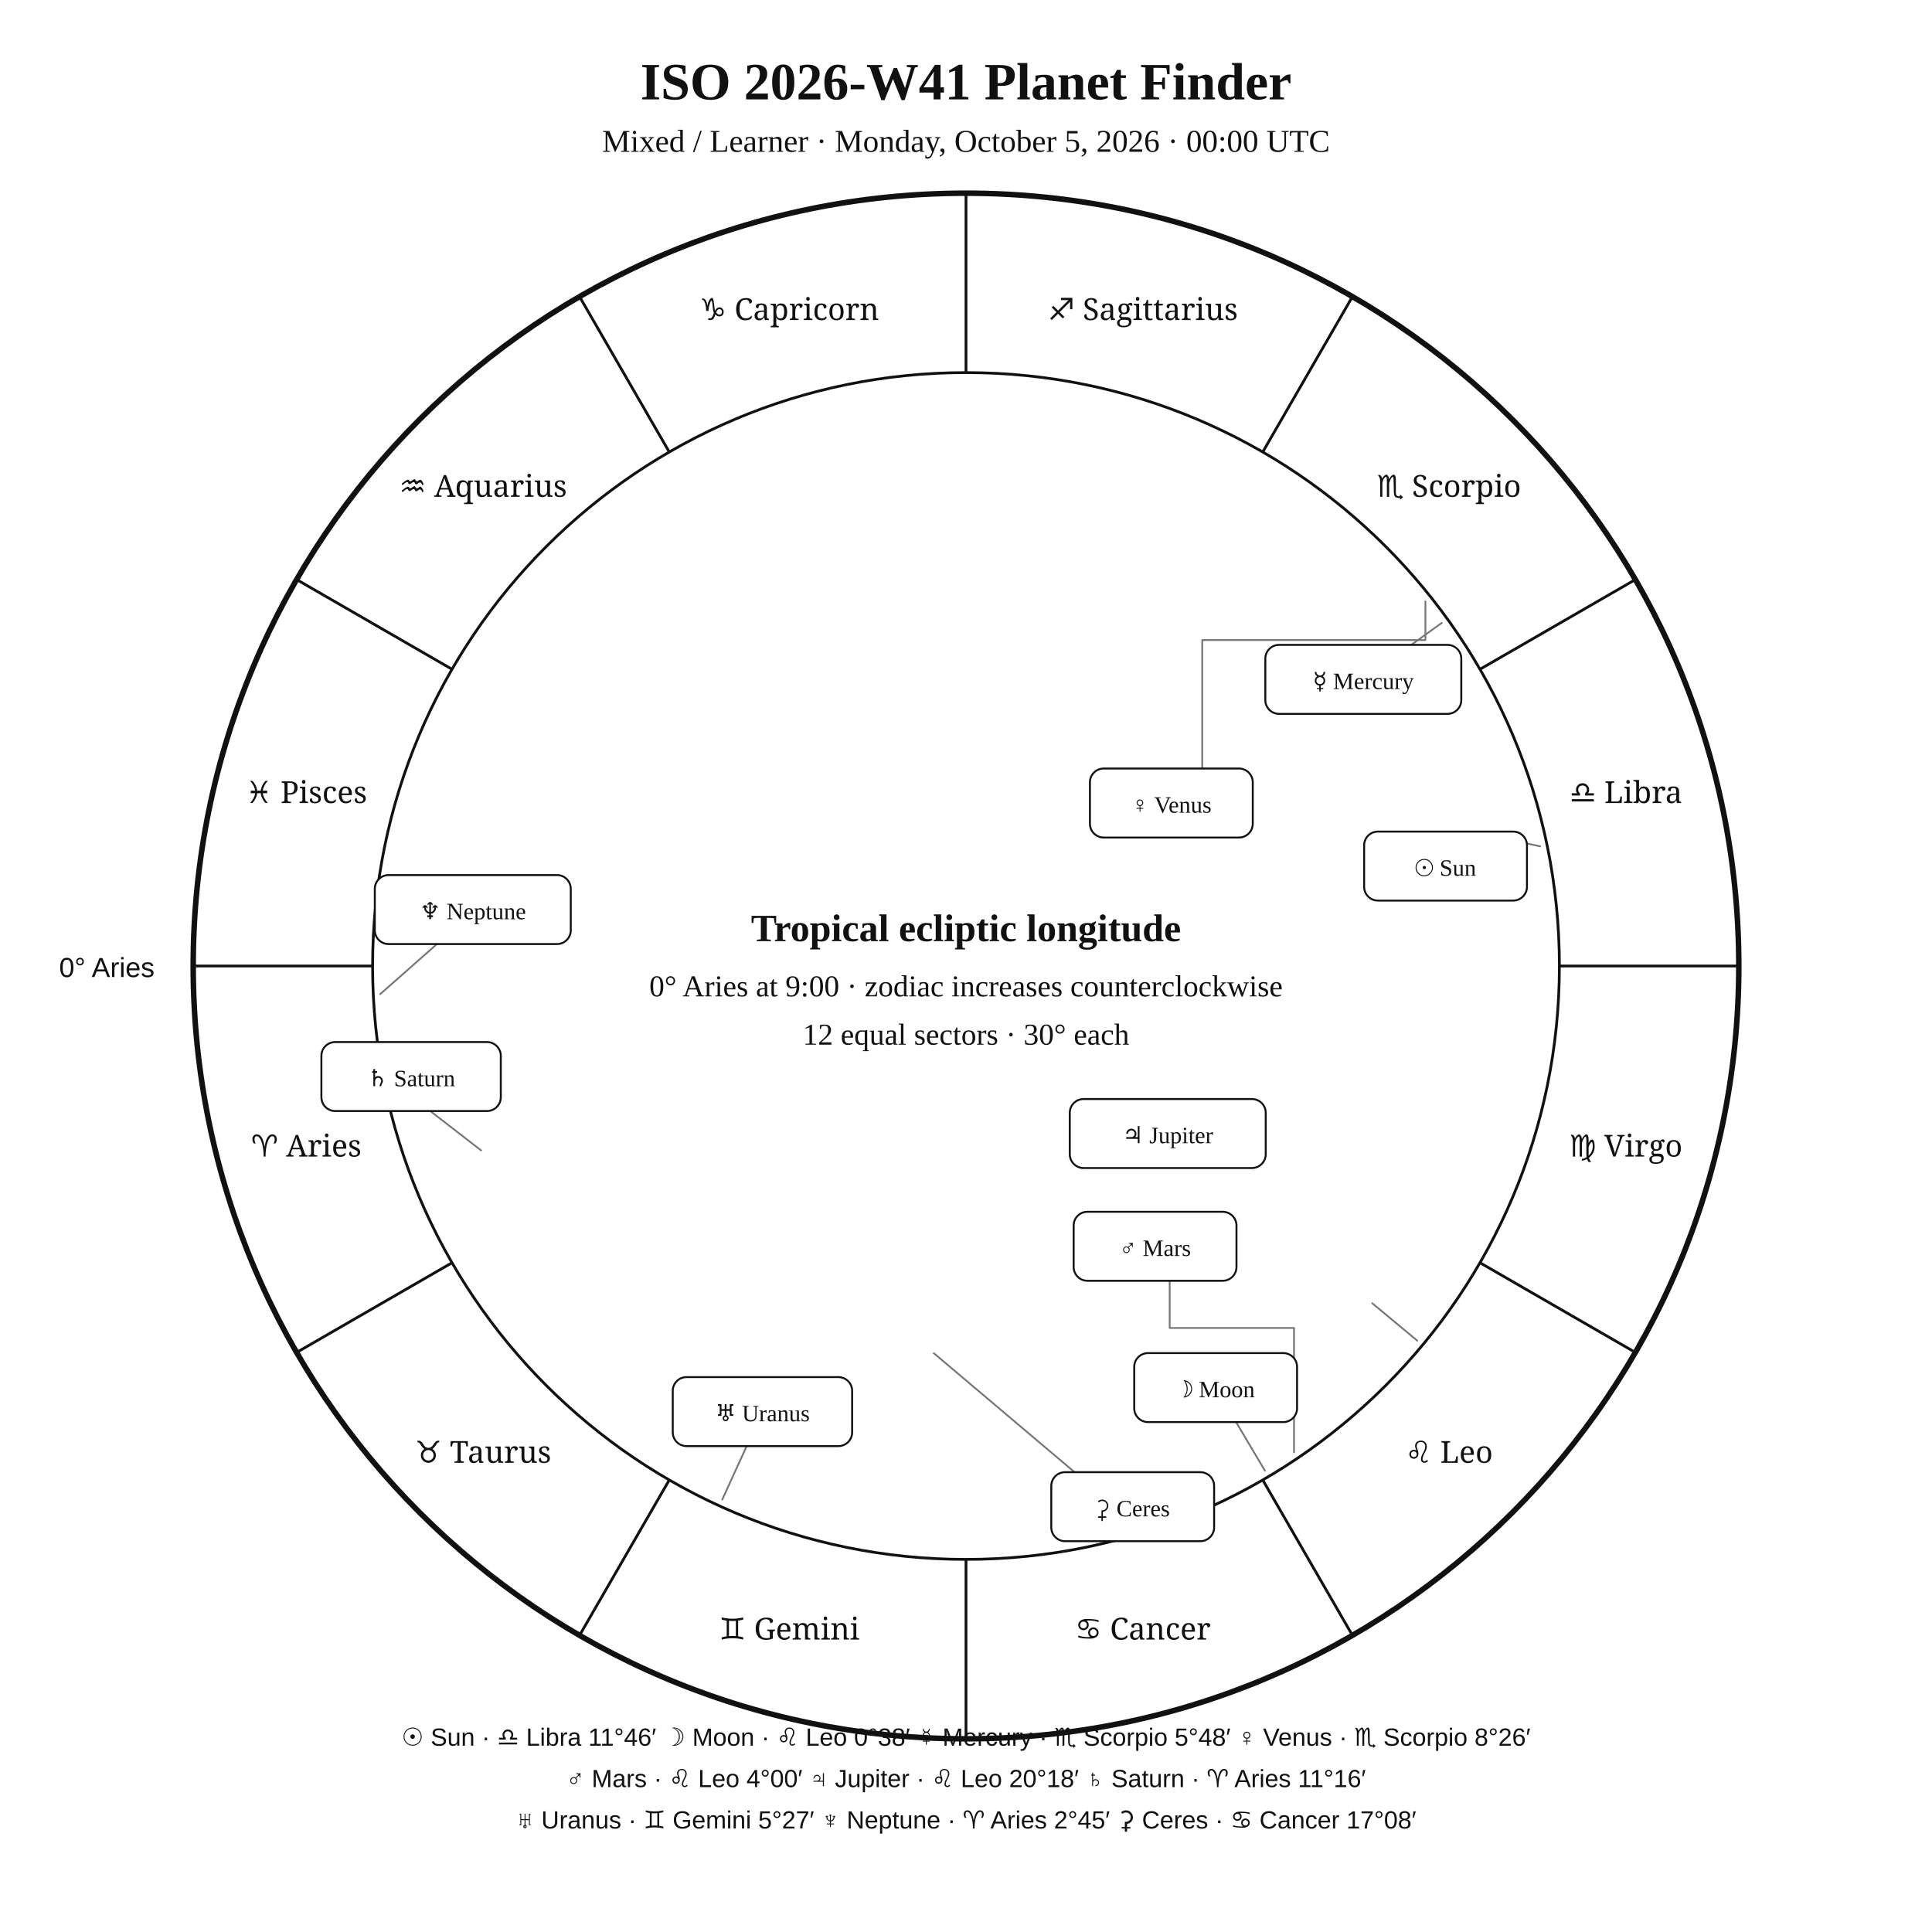
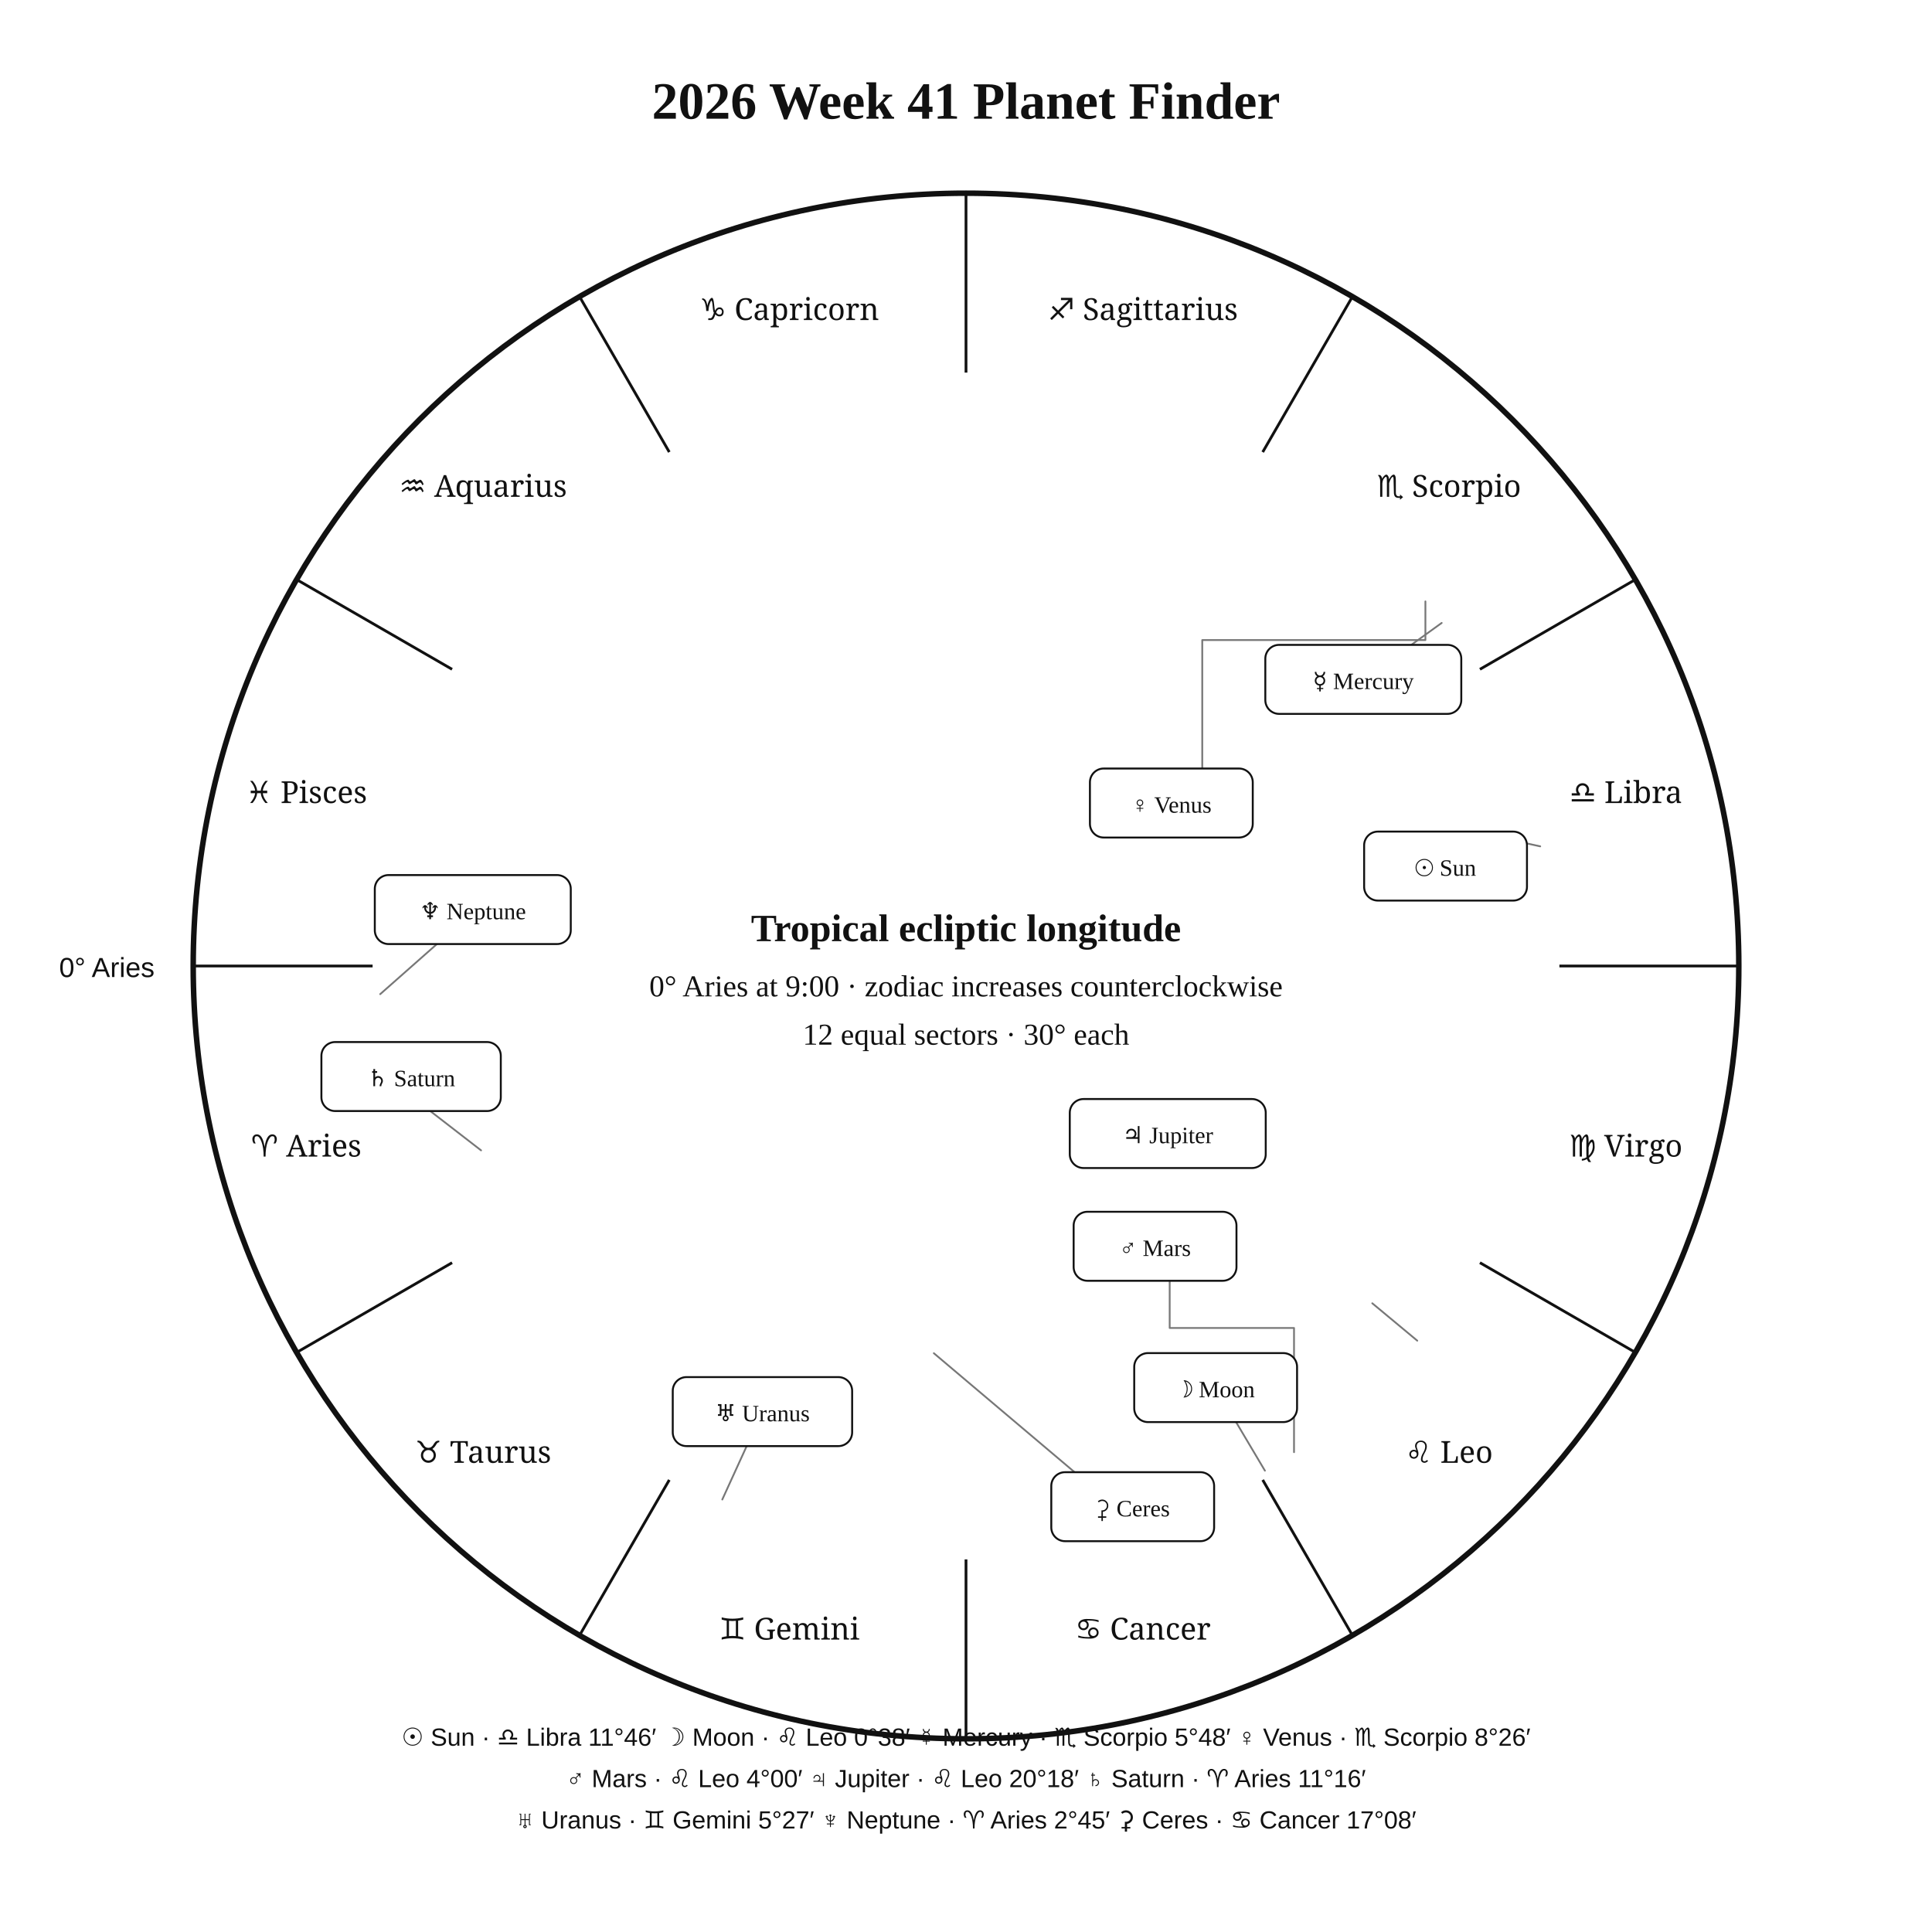
<svg xmlns="http://www.w3.org/2000/svg" width="1400" height="1400" viewBox="0 0 1400 1400">
  <rect width="100%" height="100%" fill="white" />
  <style>text{font-family:Georgia,"Times New Roman",serif;fill:#111 !important;color:#111 !important;-webkit-text-fill-color:#111 !important}.sans{font-family:Arial,Helvetica,sans-serif}.zodiac{font-family:"Arial Unicode MS","Segoe UI Symbol","Noto Sans Symbols 2","Apple Symbols",serif;font-variant-emoji:text;fill:#111 !important;color:#111 !important;-webkit-text-fill-color:#111 !important}</style>
-   <text x="700" y="72" text-anchor="middle" font-size="38" font-weight="700">ISO 2026-W41 Planet Finder</text>
-   <text x="700" y="110" text-anchor="middle" font-size="23">Mixed / Learner · Monday, October 5, 2026 · 00:00 UTC</text>
+   <text x="700" y="86" text-anchor="middle" font-size="38" font-weight="700">2026 Week 41 Planet Finder</text>
  <circle cx="700" cy="700" r="560" fill="none" stroke="#111" stroke-width="4" />
-   <circle cx="700" cy="700" r="430" fill="none" stroke="#111" stroke-width="2" />
  <line x1="270" y1="700" x2="140" y2="700" stroke="#111" stroke-width="2" />
  <line x1="327.6" y1="915" x2="215" y2="980" stroke="#111" stroke-width="2" />
  <line x1="485" y1="1072.4" x2="420" y2="1185" stroke="#111" stroke-width="2" />
  <line x1="700" y1="1130" x2="700" y2="1260" stroke="#111" stroke-width="2" />
  <line x1="915" y1="1072.4" x2="980" y2="1185" stroke="#111" stroke-width="2" />
  <line x1="1072.4" y1="915" x2="1185" y2="980" stroke="#111" stroke-width="2" />
  <line x1="1130" y1="700" x2="1260" y2="700" stroke="#111" stroke-width="2" />
  <line x1="1072.4" y1="485" x2="1185" y2="420" stroke="#111" stroke-width="2" />
  <line x1="915" y1="327.6" x2="980" y2="215" stroke="#111" stroke-width="2" />
  <line x1="700" y1="270" x2="700" y2="140" stroke="#111" stroke-width="2" />
  <line x1="485" y1="327.6" x2="420" y2="215" stroke="#111" stroke-width="2" />
  <line x1="327.6" y1="485" x2="215" y2="420" stroke="#111" stroke-width="2" />
  <text class="zodiac" x="221.9" y="838.1" text-anchor="middle" font-size="22">♈ Aries</text>
  <text class="zodiac" x="350" y="1060" text-anchor="middle" font-size="22">♉ Taurus</text>
  <text class="zodiac" x="571.9" y="1188.1" text-anchor="middle" font-size="22">♊ Gemini</text>
  <text class="zodiac" x="828.1" y="1188.1" text-anchor="middle" font-size="22">♋ Cancer</text>
  <text class="zodiac" x="1050" y="1060" text-anchor="middle" font-size="22">♌ Leo</text>
  <text class="zodiac" x="1178.1" y="838.1" text-anchor="middle" font-size="22">♍ Virgo</text>
  <text class="zodiac" x="1178.1" y="581.9" text-anchor="middle" font-size="22">♎ Libra</text>
  <text class="zodiac" x="1050" y="360" text-anchor="middle" font-size="22">♏ Scorpio</text>
  <text class="zodiac" x="828.1" y="231.9" text-anchor="middle" font-size="22">♐ Sagittarius</text>
  <text class="zodiac" x="571.9" y="231.9" text-anchor="middle" font-size="22">♑ Capricorn</text>
  <text class="zodiac" x="350" y="360" text-anchor="middle" font-size="22">♒ Aquarius</text>
  <text class="zodiac" x="221.9" y="581.9" text-anchor="middle" font-size="22">♓ Pisces</text>
  <text x="112" y="708" text-anchor="end" font-size="20" class="sans">0° Aries</text>
  <g fill="none" stroke="#777" stroke-width="1.3" stroke-linecap="round" stroke-linejoin="round">
    <polyline points="1116.1,613.3 1080.4,605.5" />
    <polyline points="916.6,1065.7 890,1020.9" />
    <polyline points="1044.7,451.4 1013.1,474.2" />
    <polyline points="1032.9,435.8 1032.9,463.8 871.2,463.8 871.2,564.1" />
    <polyline points="937.7,1052.3 937.7,962.3 847.6,962.3 847.6,918.8" />
    <polyline points="1027,971.5 994.4,944.4" />
    <polyline points="283.2,783 348.6,833.6" />
    <polyline points="523.4,1086.6 545.7,1037.8" />
    <polyline points="275.5,720.4 325.1,676.6" />
    <polyline points="825.2,1106.1 676.7,980.6" />
  </g>
  <g fill="white" stroke="#111" stroke-width="1.4">
    <rect x="988.5" y="602.6" width="118" height="50" rx="10" />
    <rect x="821.9" y="980.5" width="118" height="50" rx="10" />
    <rect x="916.9" y="467.3" width="142" height="50" rx="10" />
    <rect x="789.8" y="556.9" width="118" height="50" rx="10" />
    <rect x="778" y="878.1" width="118" height="50" rx="10" />
    <rect x="775.2" y="796.4" width="142" height="50" rx="10" />
    <rect x="232.9" y="755.1" width="130" height="50" rx="10" />
    <rect x="487.5" y="997.9" width="130" height="50" rx="10" />
    <rect x="271.6" y="634.1" width="142" height="50" rx="10" />
    <rect x="761.8" y="1066.8" width="118" height="50" rx="10" />
  </g>
  <g font-size="17" text-anchor="middle">
    <text x="1047.5" y="634.6">☉ Sun</text>
    <text x="880.9" y="1012.5">☽ Moon</text>
    <text x="987.9" y="499.3">☿ Mercury</text>
    <text x="848.8" y="588.9">♀ Venus</text>
    <text x="837" y="910.1">♂ Mars</text>
    <text x="846.2" y="828.4">♃ Jupiter</text>
    <text x="297.9" y="787.1">♄ Saturn</text>
    <text x="552.5" y="1029.9">♅ Uranus</text>
    <text x="342.6" y="666.1">♆ Neptune</text>
    <text x="820.8" y="1098.8">⚳ Ceres</text>
  </g>
  <text x="700" y="682" text-anchor="middle" font-size="28" font-weight="700">Tropical ecliptic longitude</text>
  <text x="700" y="722" text-anchor="middle" font-size="22">0° Aries at 9:00 · zodiac increases counterclockwise</text>
  <text x="700" y="757" text-anchor="middle" font-size="22">12 equal sectors · 30° each</text>
  <text x="700" y="1265" text-anchor="middle" font-size="18" class="sans">☉ Sun · ♎ Libra 11°46′   ☽ Moon · ♌ Leo 0°38′   ☿ Mercury · ♏ Scorpio 5°48′   ♀ Venus · ♏ Scorpio 8°26′</text>
  <text x="700" y="1295" text-anchor="middle" font-size="18" class="sans">♂ Mars · ♌ Leo 4°00′   ♃ Jupiter · ♌ Leo 20°18′   ♄ Saturn · ♈ Aries 11°16′</text>
  <text x="700" y="1325" text-anchor="middle" font-size="18" class="sans">♅ Uranus · ♊ Gemini 5°27′   ♆ Neptune · ♈ Aries 2°45′   ⚳ Ceres · ♋ Cancer 17°08′</text>
</svg>
